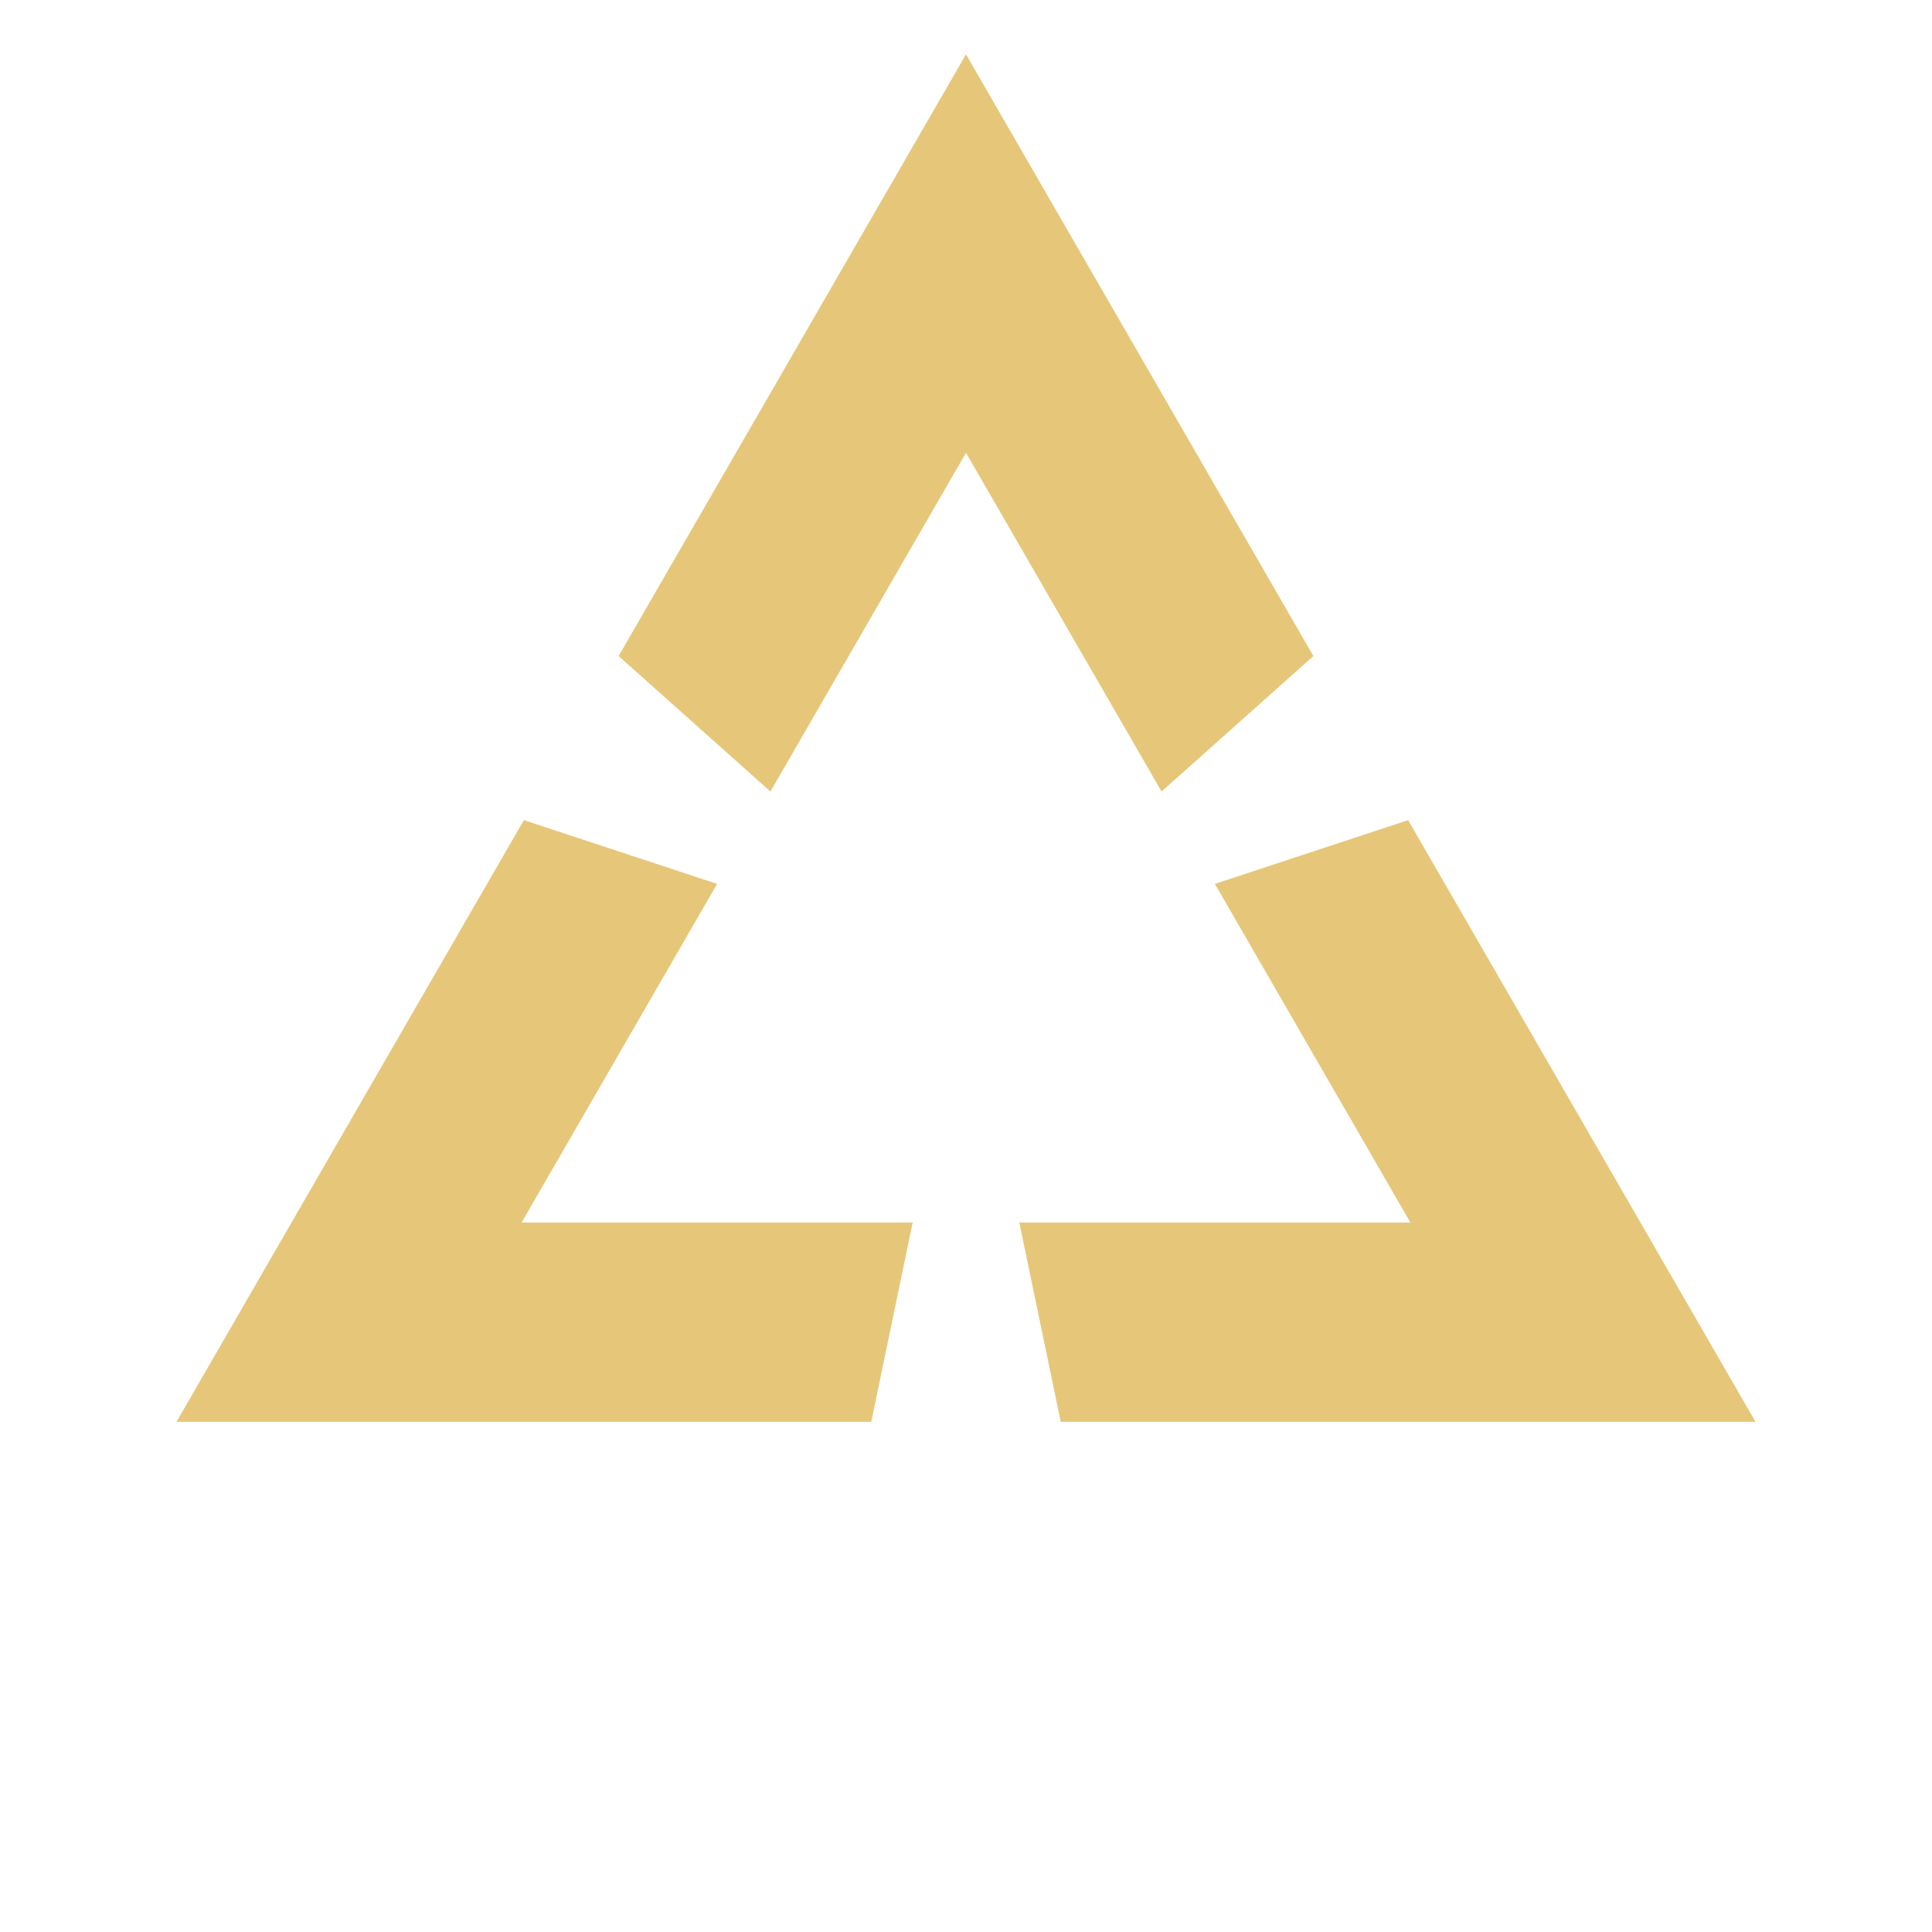
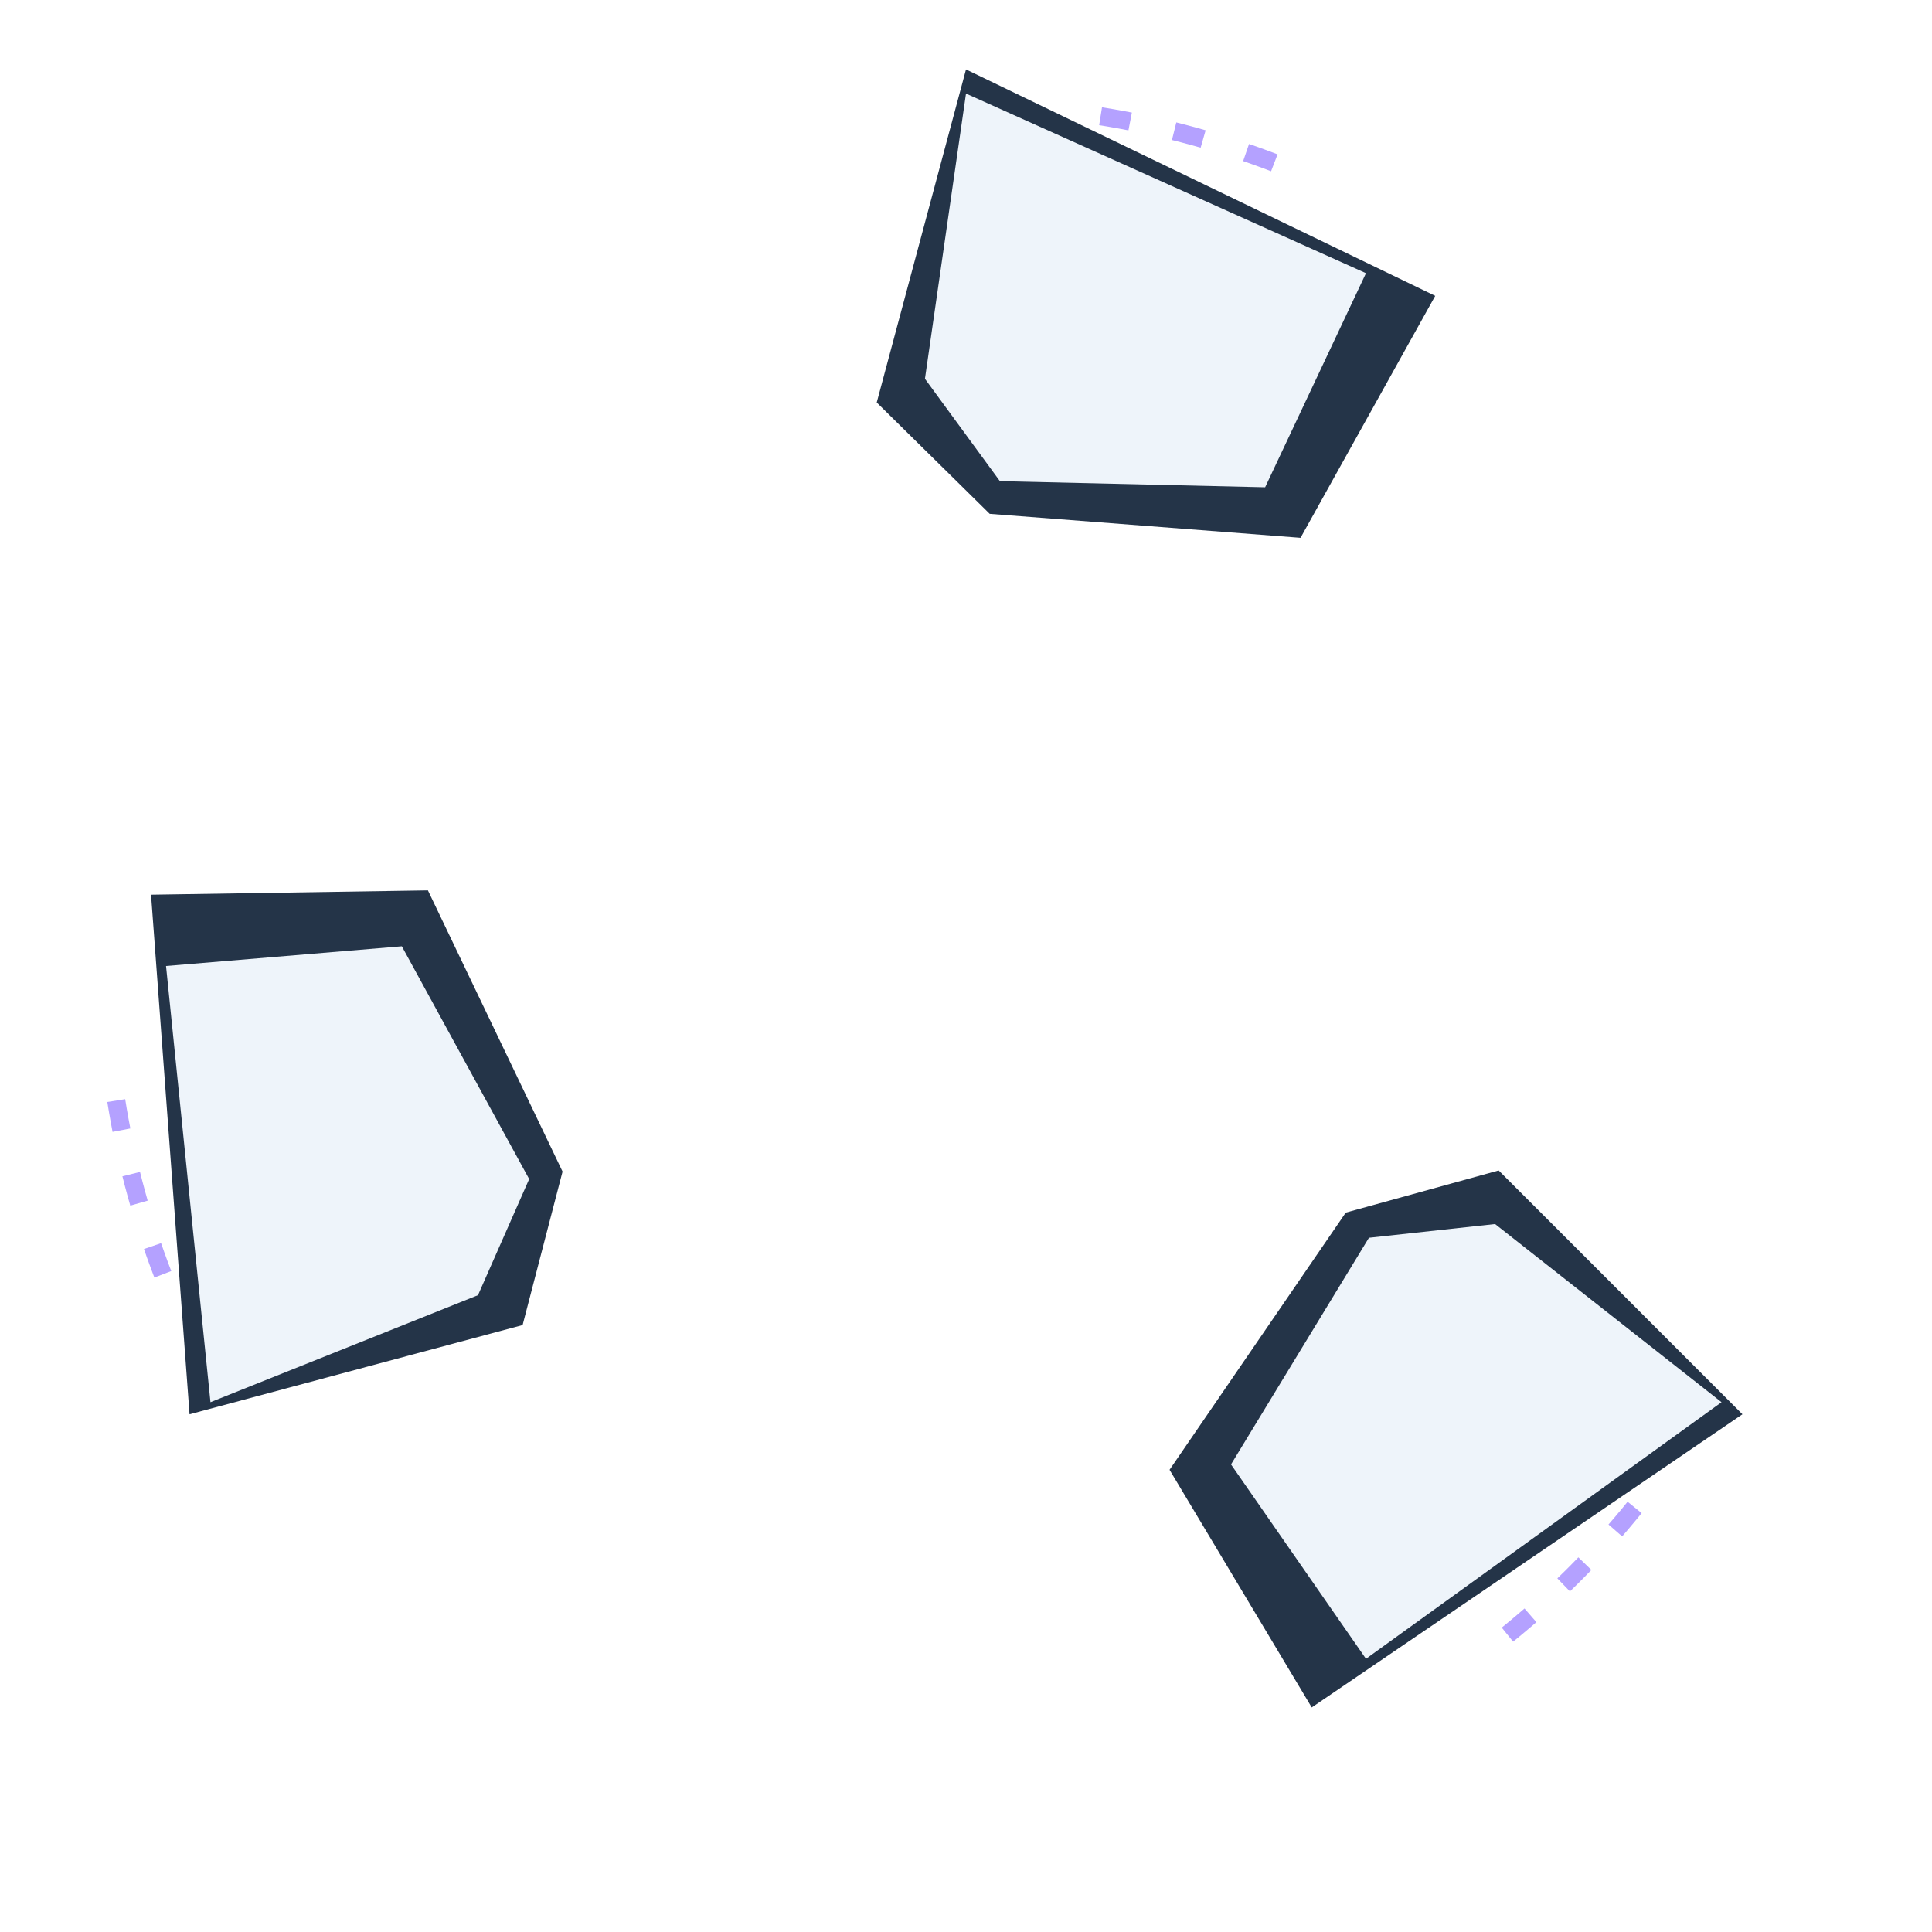
<svg xmlns="http://www.w3.org/2000/svg" width="640" height="640" viewBox="0 0 640 640">
-   <polygon points="320.000,18.000 435.077,217.320 384.779,262.200 320.000,150.000 255.221,262.200 204.923,217.320" fill="#e6c779" />
-   <polygon points="581.540,471.000 351.385,471.000 337.667,405.000 467.224,405.000 402.446,292.800 466.462,271.680" fill="#e6c779" />
-   <polygon points="58.460,471.000 173.538,271.680 237.554,292.800 172.776,405.000 302.333,405.000 288.615,471.000" fill="#e6c779" />
+   <polygon points="320.00,23.00 475.44,98.01 430.82,178.16 327.85,170.21 290.43,133.33" fill="#243448" />
+   <polygon points="320.00,31.00 452.50,90.50 419.09,161.42 331.23,159.39 306.40,125.48" fill="#eef4fa" />
+   <polygon points="365.05,35.55 368.36,36.09 371.66,36.67 374.95,37.29 373.81,43.18 370.58,42.57 367.35,42.00 364.11,41.47" fill="#b4a1ff" />
+   <polygon points="389.67,40.55 392.92,41.38 396.16,42.25 399.38,43.16 397.73,48.92 394.57,48.04 391.40,47.19 388.22,46.38" fill="#b4a1ff" />
+   <polygon points="413.76,47.69 416.93,48.80 420.07,49.95 423.21,51.13 421.06,56.73 417.99,55.57 414.91,54.45 411.81,53.36" fill="#b4a1ff" />
+   <polygon points="577.21,468.50 434.53,565.61 387.43,486.89 445.80,401.70 496.45,387.73" fill="#243448" />
+   <polygon points="570.28,464.50 452.50,549.50 407.79,485.11 453.48,410.03 495.26,405.48" fill="#eef4fa" />
+   <polygon points="543.82,501.24 541.69,503.84 539.54,506.40 537.36,508.95 532.83,505.01 534.97,502.52 537.08,500.01 539.16,497.47" fill="#b4a1ff" />
+   <polygon points="527.17,520.06 524.83,522.46 522.46,524.83 520.06,527.17 515.89,522.85 518.24,520.56 520.56,518.24 522.85,515.89" fill="#b4a1ff" />
+   <polygon points="508.95,537.36 506.40,539.54 503.84,541.69 501.24,543.82 497.47,539.16 500.01,537.08 502.52,534.97 505.01,532.83" fill="#b4a1ff" />
+   <polygon points="62.79,468.50 50.03,296.38 141.75,294.95 186.35,388.10 173.12,438.94" fill="#243448" />
+   <polygon points="69.72,464.50 55.00,320.00 133.11,313.47 175.29,390.58 158.34,429.04" fill="#eef4fa" />
+   <polygon points="51.13,423.21 49.95,420.07 48.80,416.93 47.69,413.76 53.36,411.81 54.45,414.91 55.57,417.99 56.73,421.06" fill="#b4a1ff" />
+   <polygon points="43.16,399.38 42.25,396.16 41.38,392.92 40.55,389.67 46.38,388.22 47.19,391.40 48.04,394.57 48.92,397.73" fill="#b4a1ff" />
+   <polygon points="37.29,374.95 36.67,371.66 36.09,368.36 35.55,365.05 41.47,364.11 42.00,367.35 42.57,370.58 43.18,373.81" fill="#b4a1ff" />
</svg>
